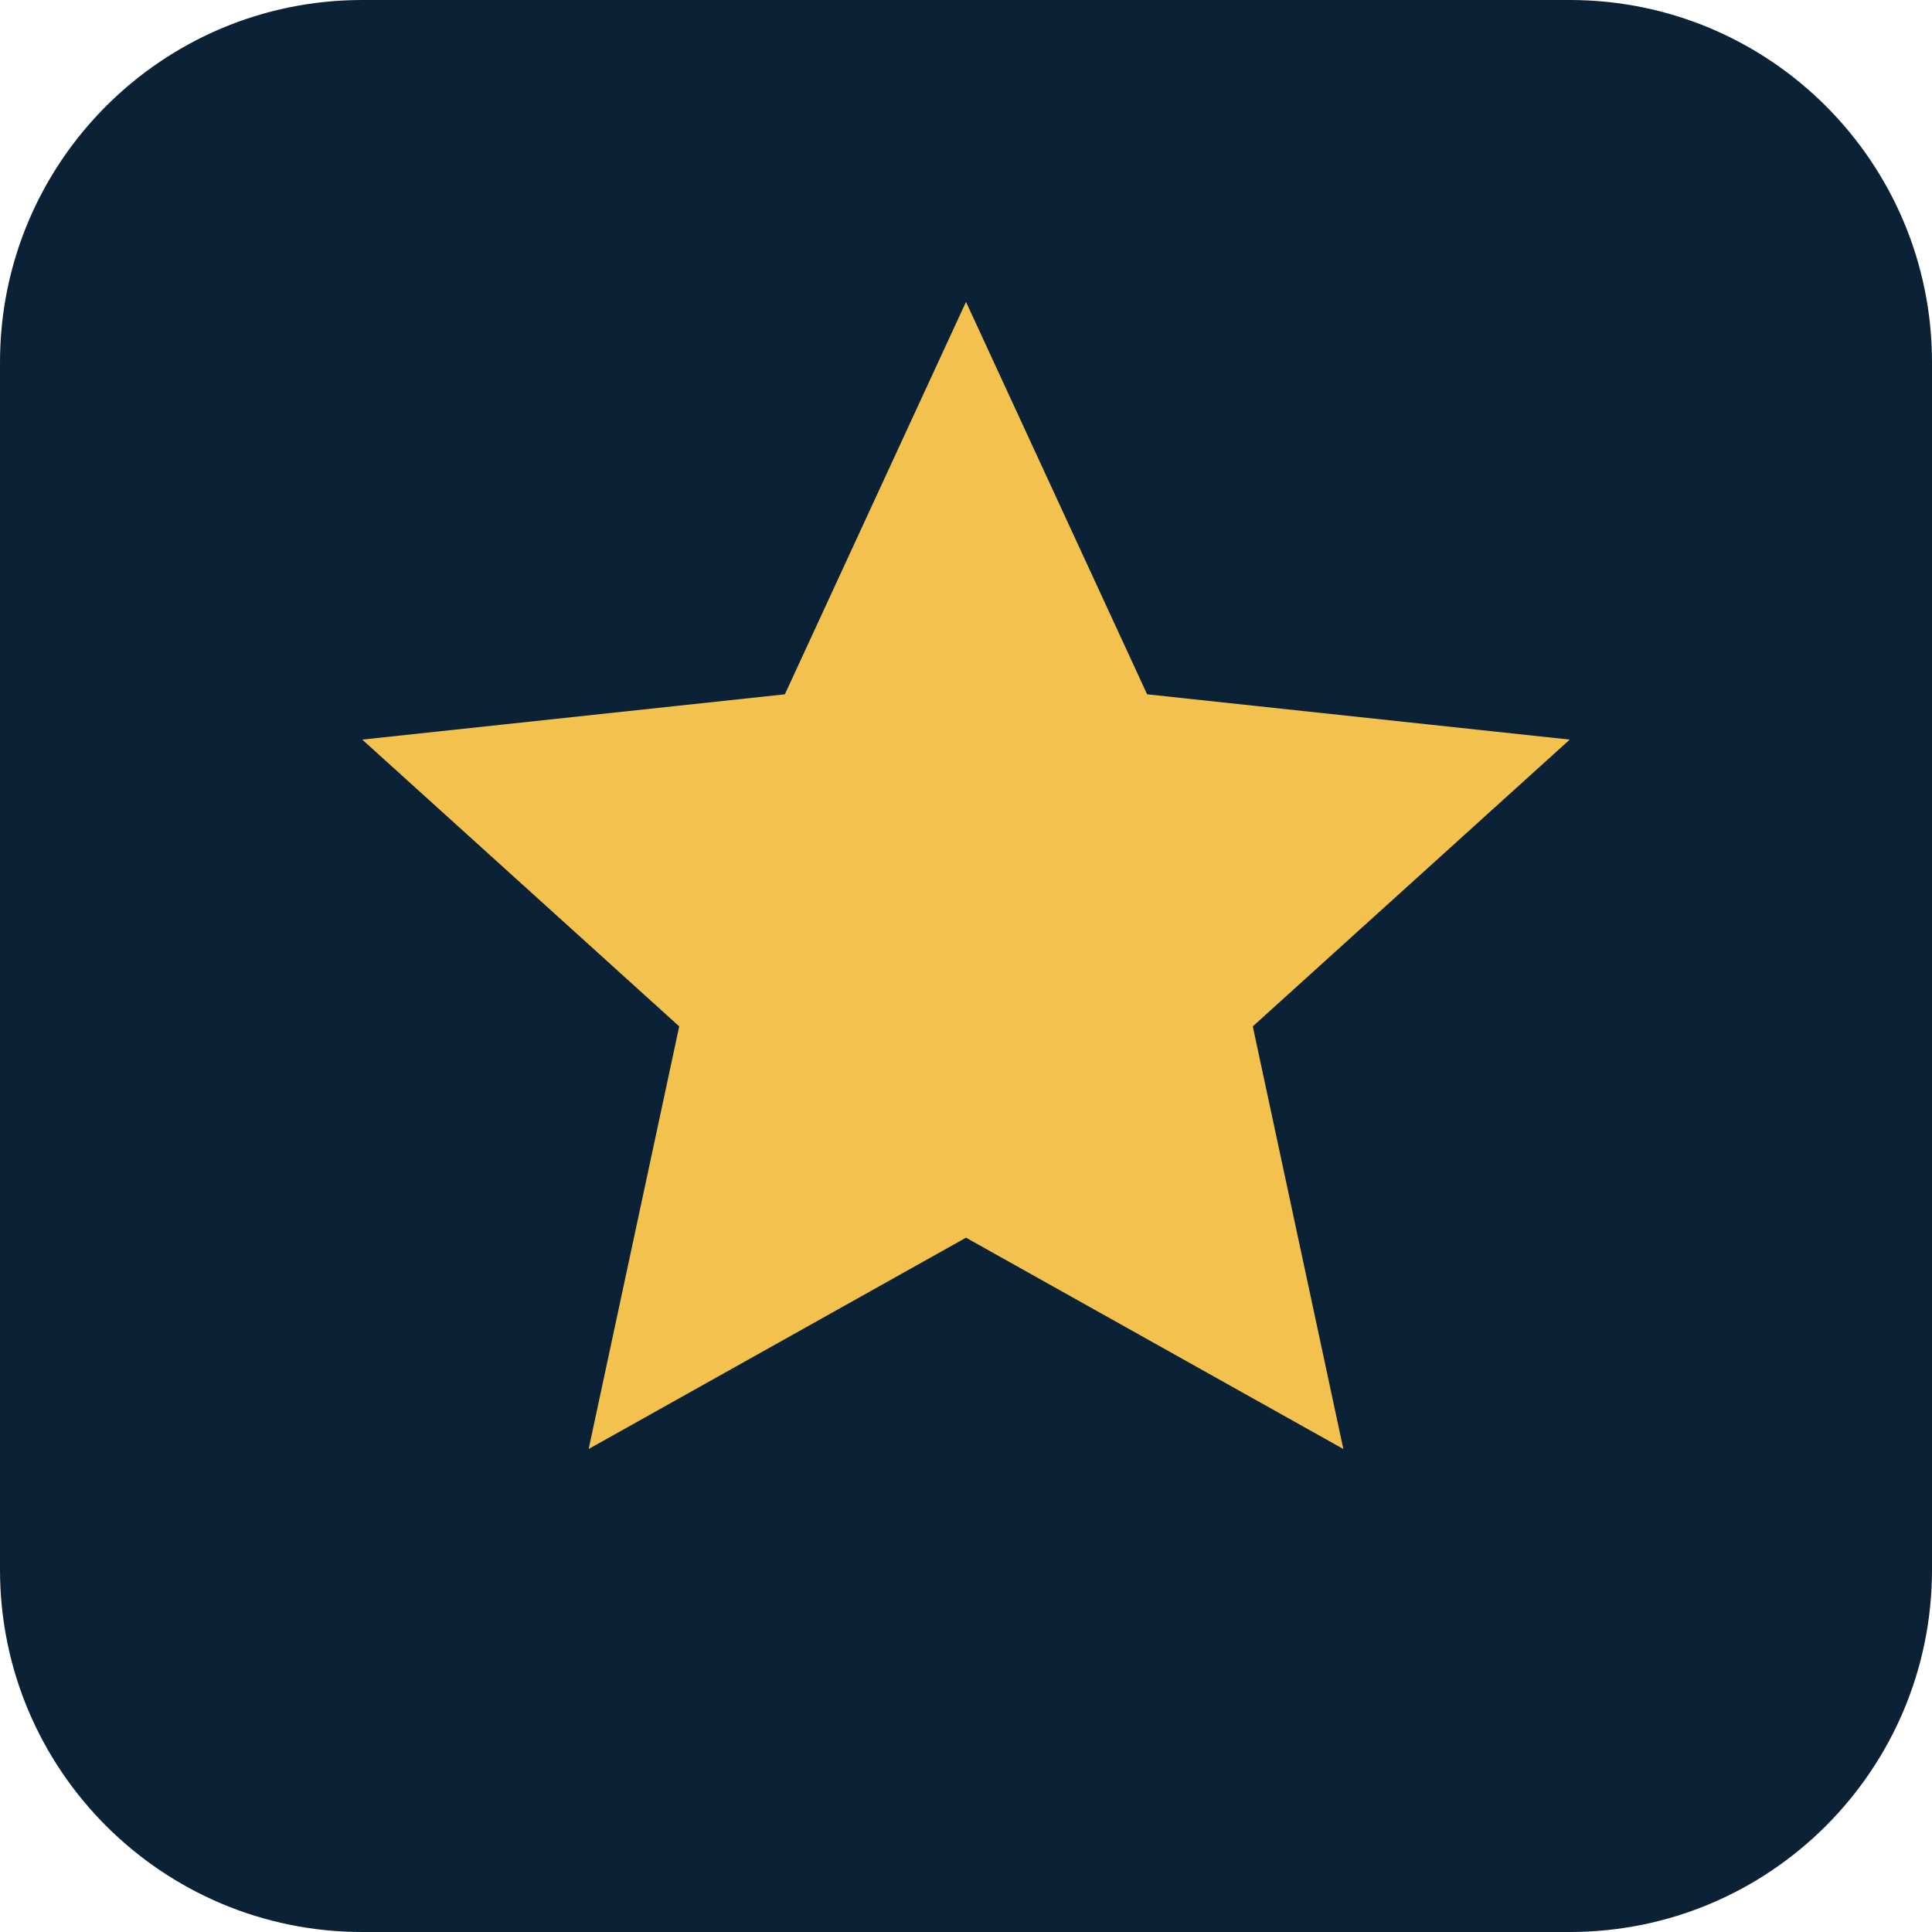
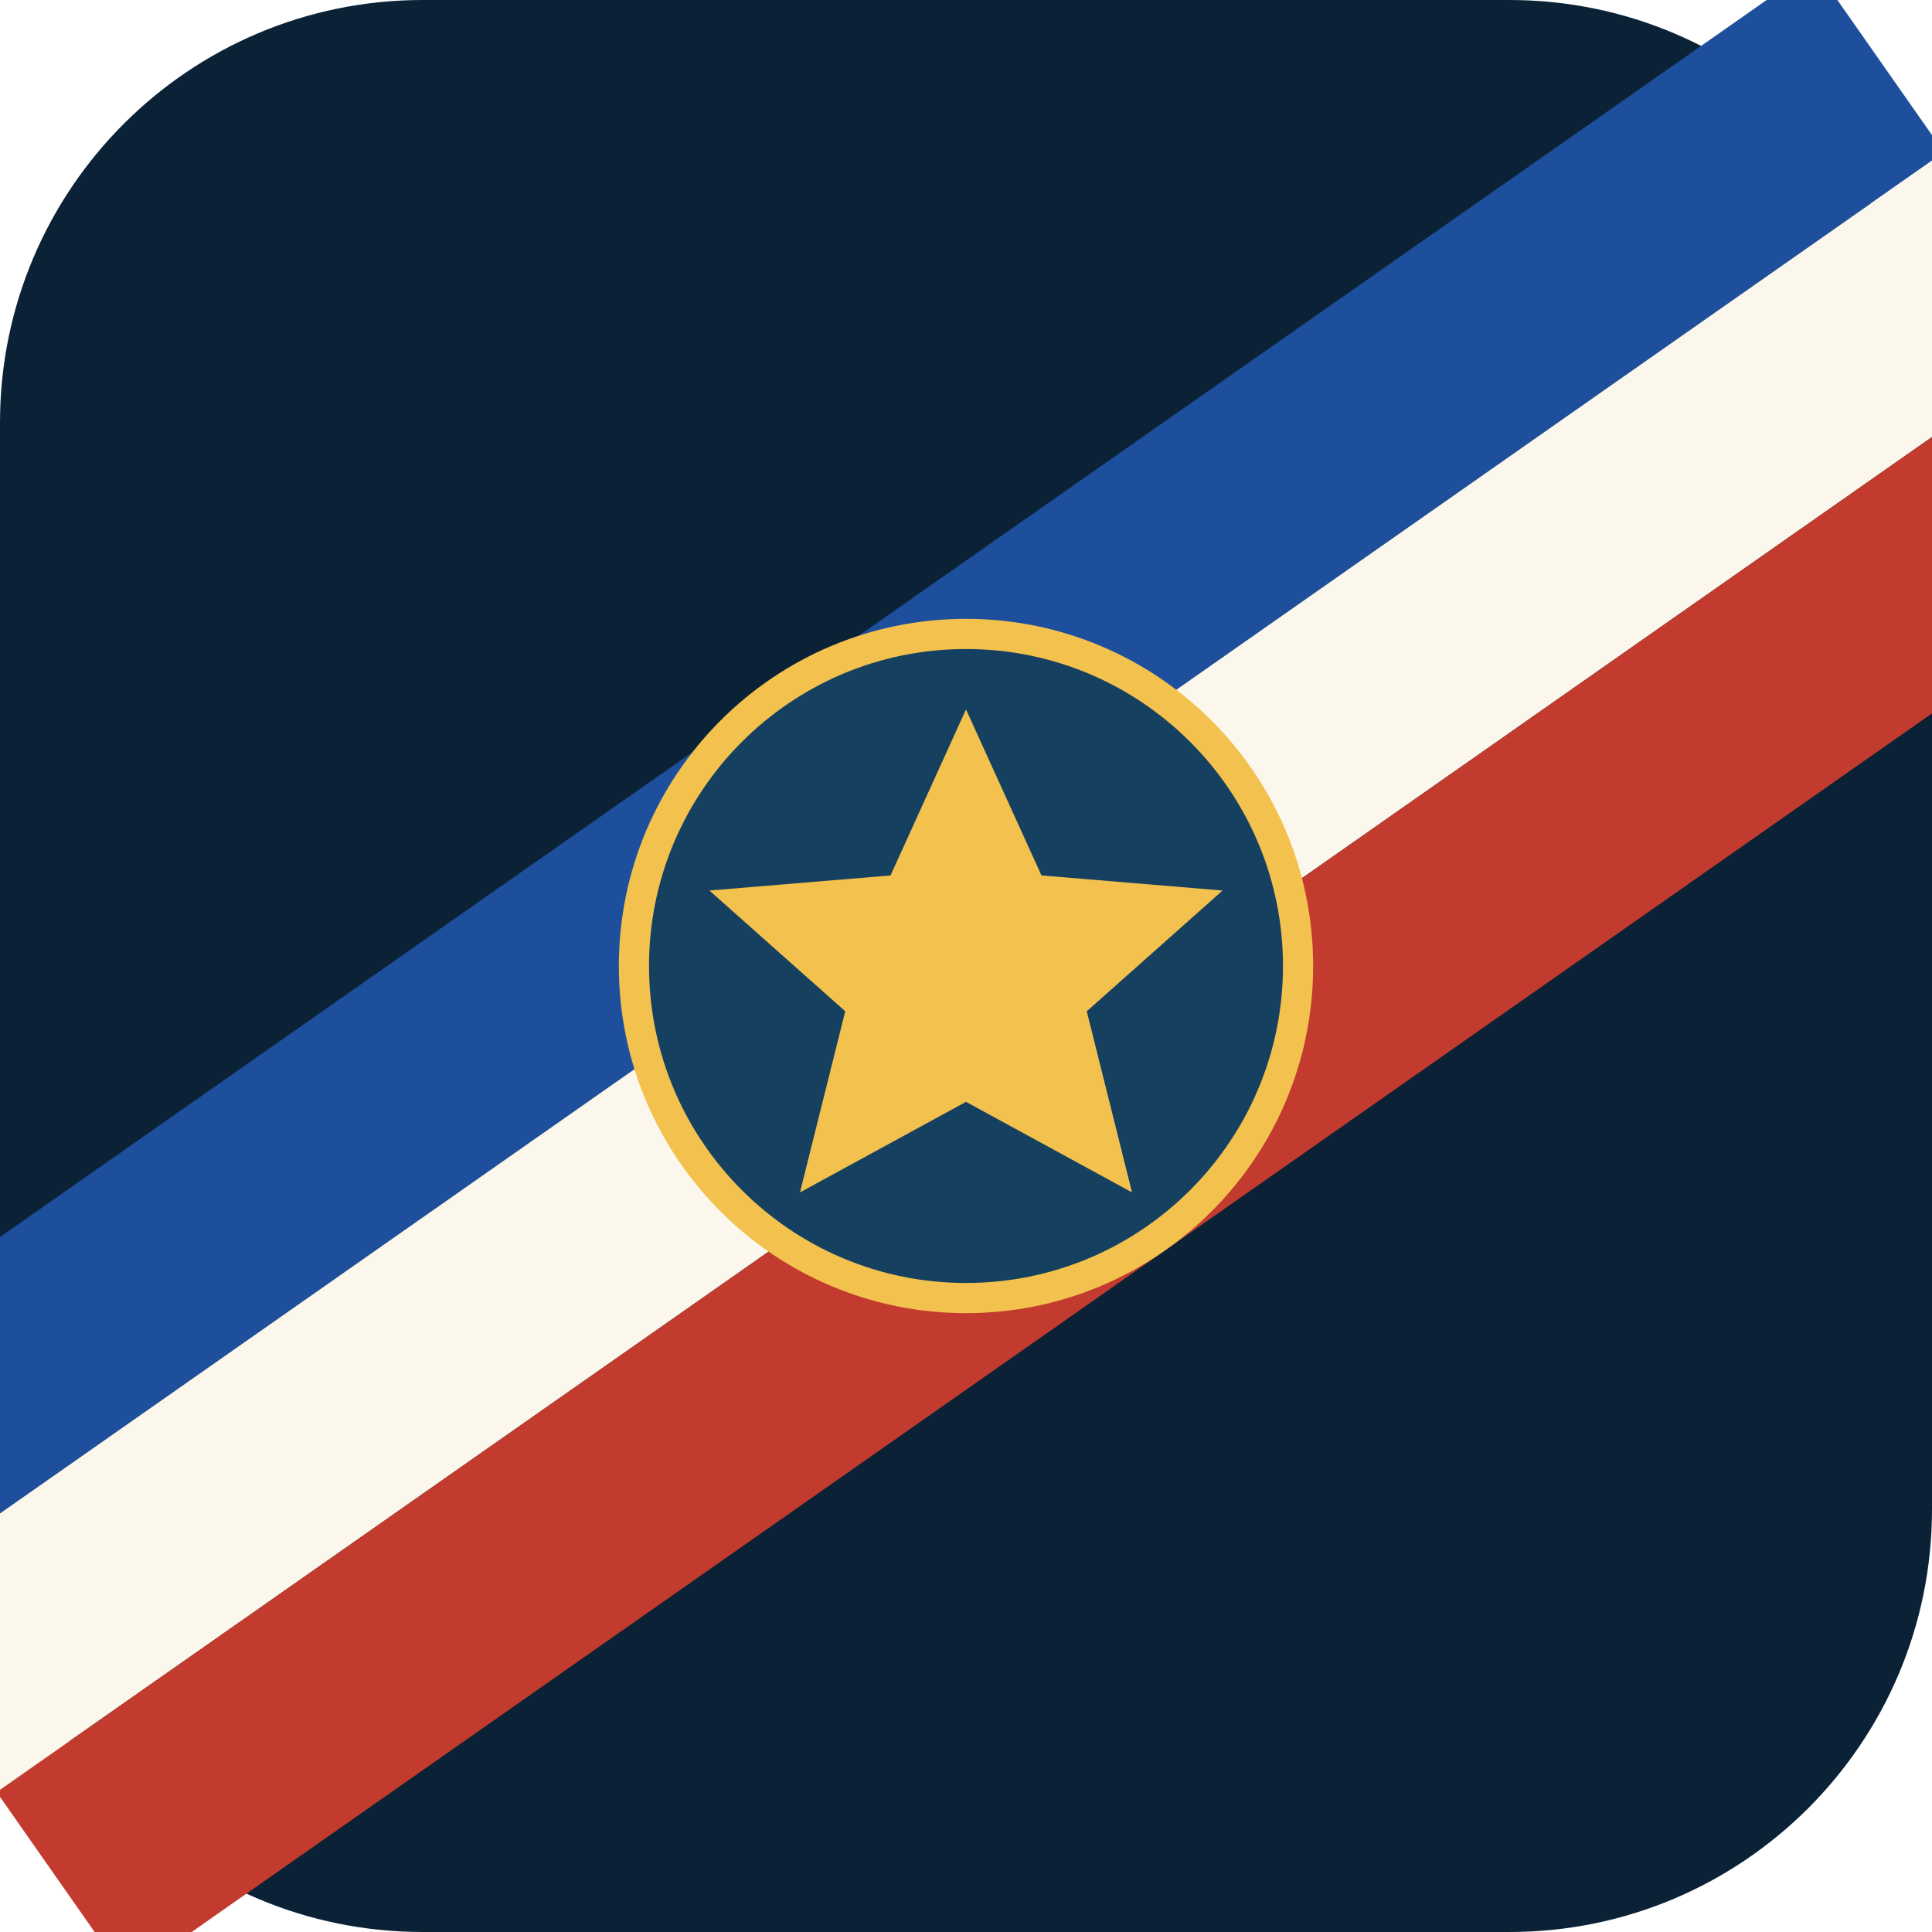
<svg xmlns="http://www.w3.org/2000/svg" width="128" height="128" viewBox="0 0 128 128">
-   <rect width="128" height="128" rx="24" fill="#0B2236" />
-   <path d="M64 20l12 26 28 3-21 19 6 28-25-14-25 14 6-28-21-19 28-3z" fill="#F2C14E" />
+   <rect width="128" height="128" rx="28" fill="#0B2236" />
+   <g transform="rotate(-35 64 64)">
+     <rect x="-20" y="42" width="168" height="15" fill="#1E4F9C" />
+     <rect x="-20" y="57" width="168" height="15" fill="#FBF7EC" />
+     <rect x="-20" y="72" width="168" height="15" fill="#C23B2E" />
+   </g>
+   <circle cx="64" cy="64" r="22" fill="#16405F" stroke="#F2C14E" stroke-width="2" />
+   <path d="M64 47l5 11 12 1-9 8 3 12-11-6-11 6 3-12-9-8 12-1z" fill="#F2C14E" />
</svg>
